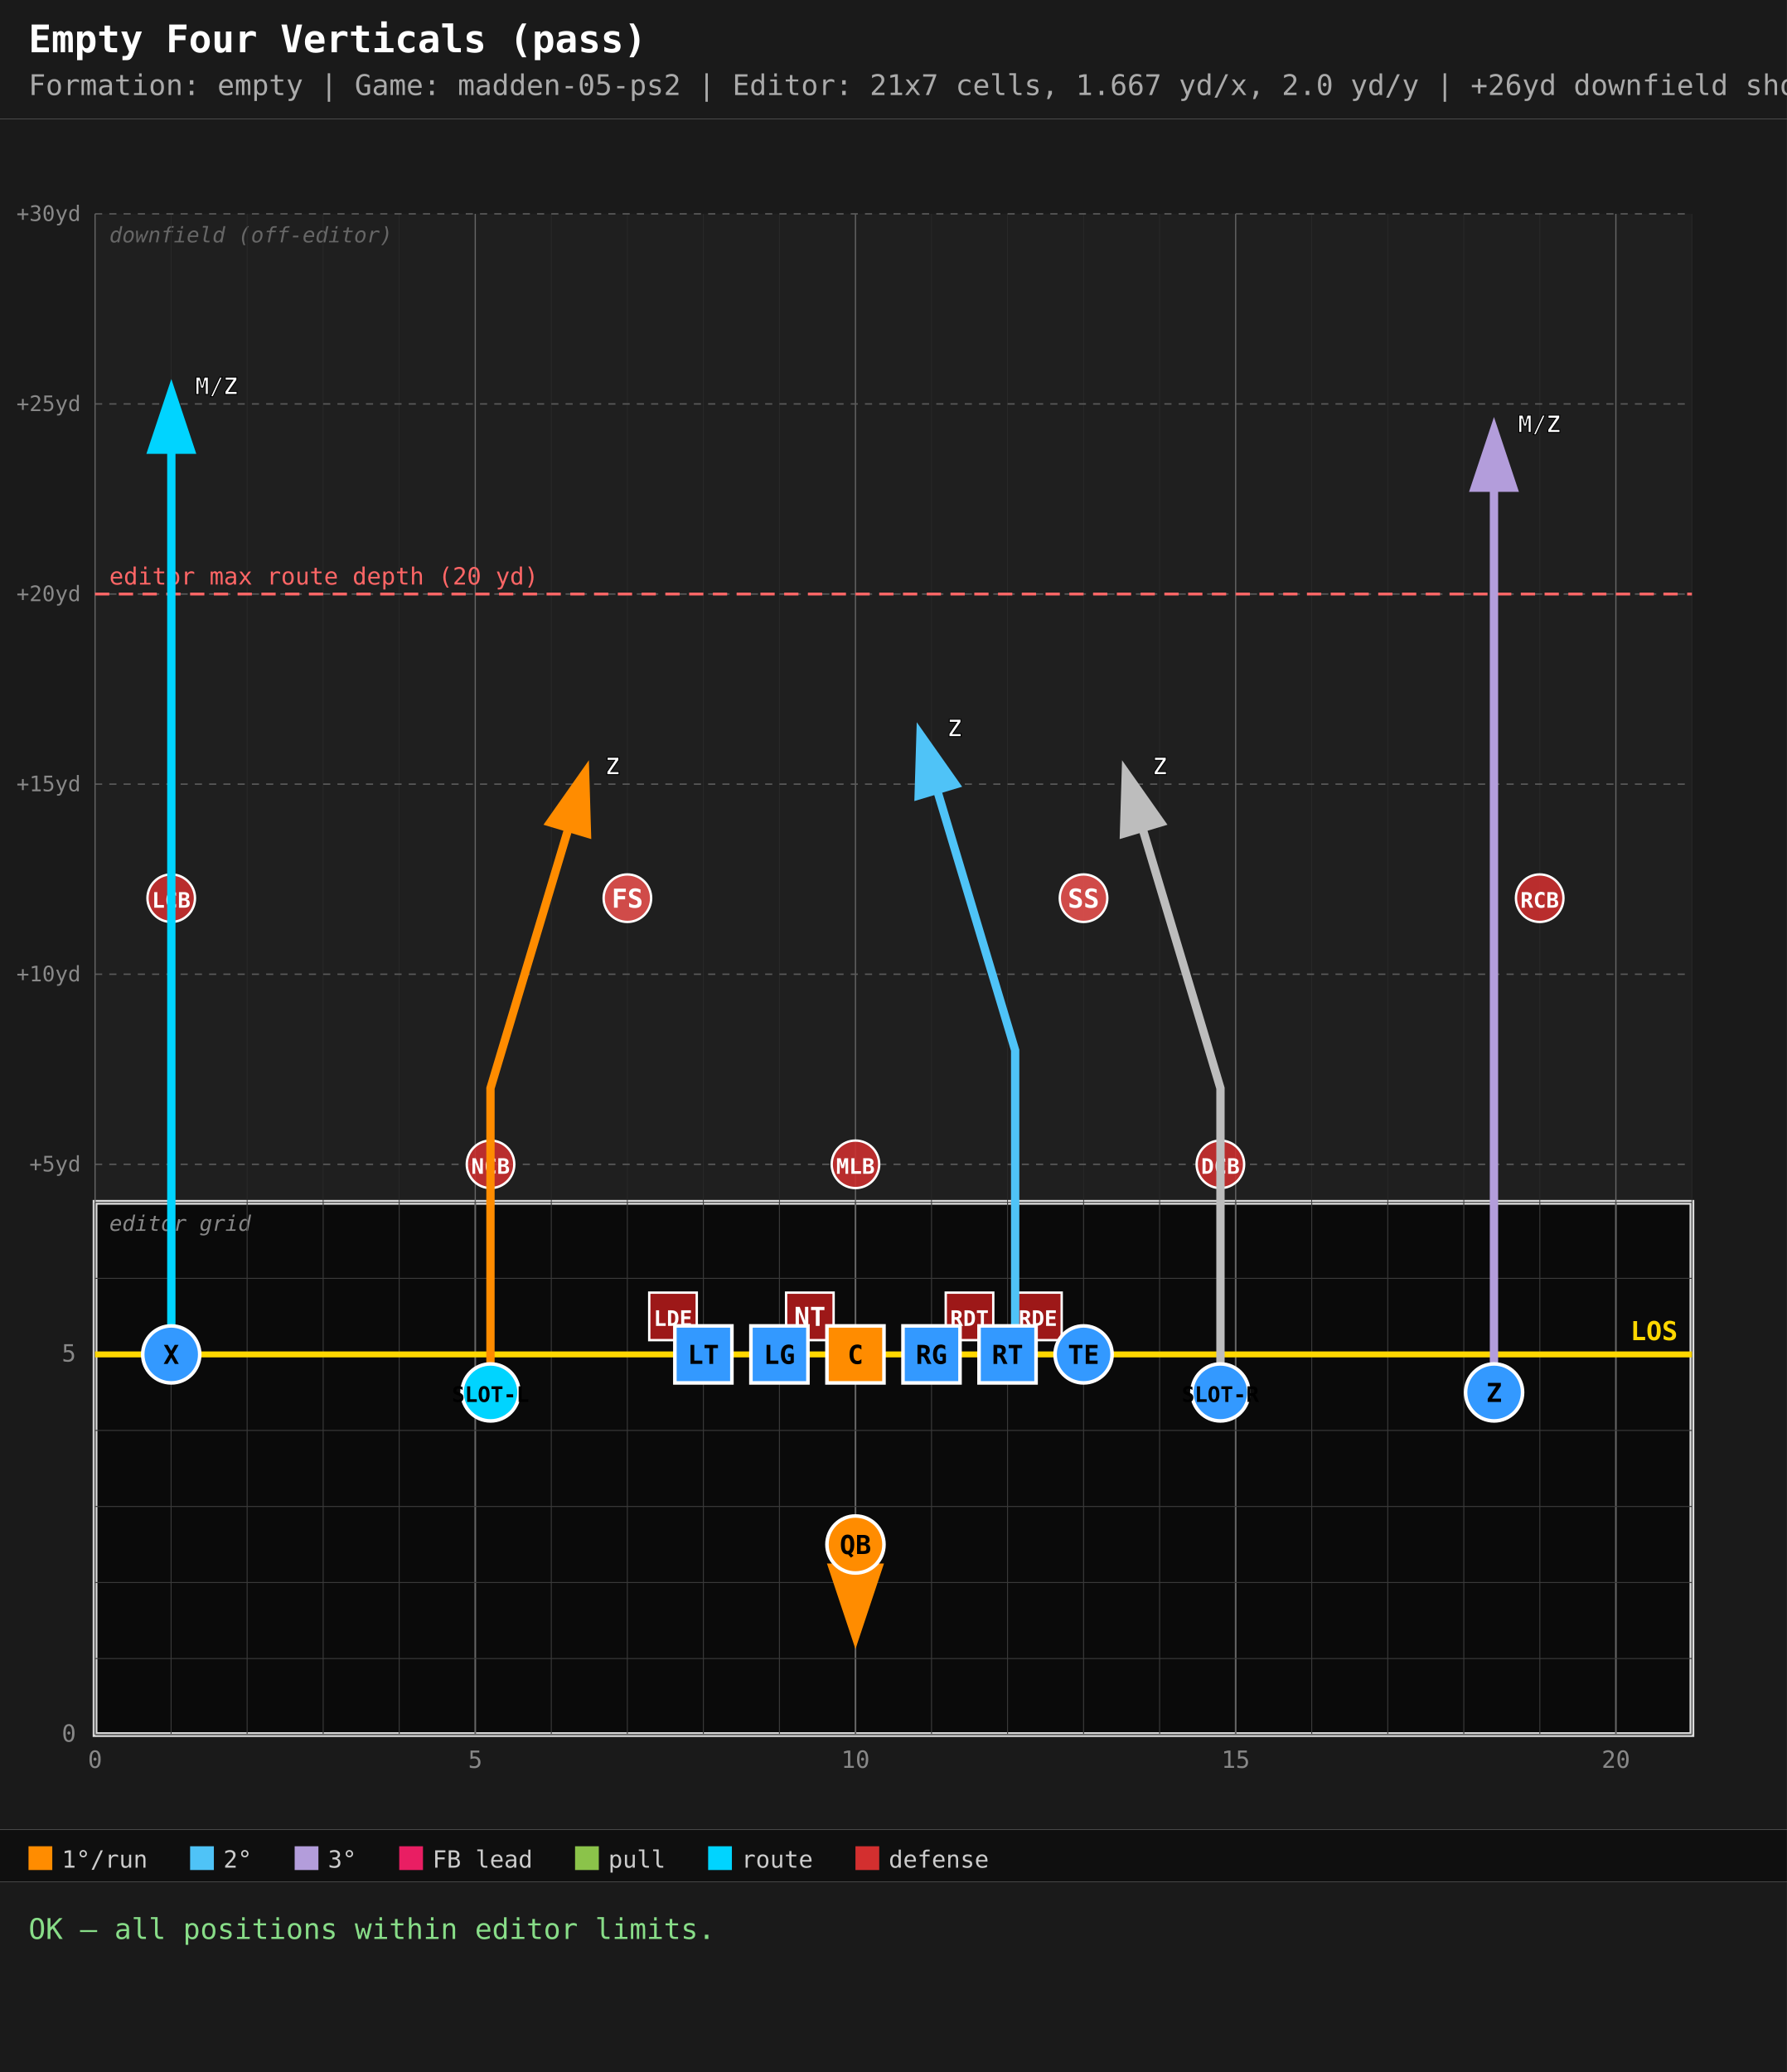
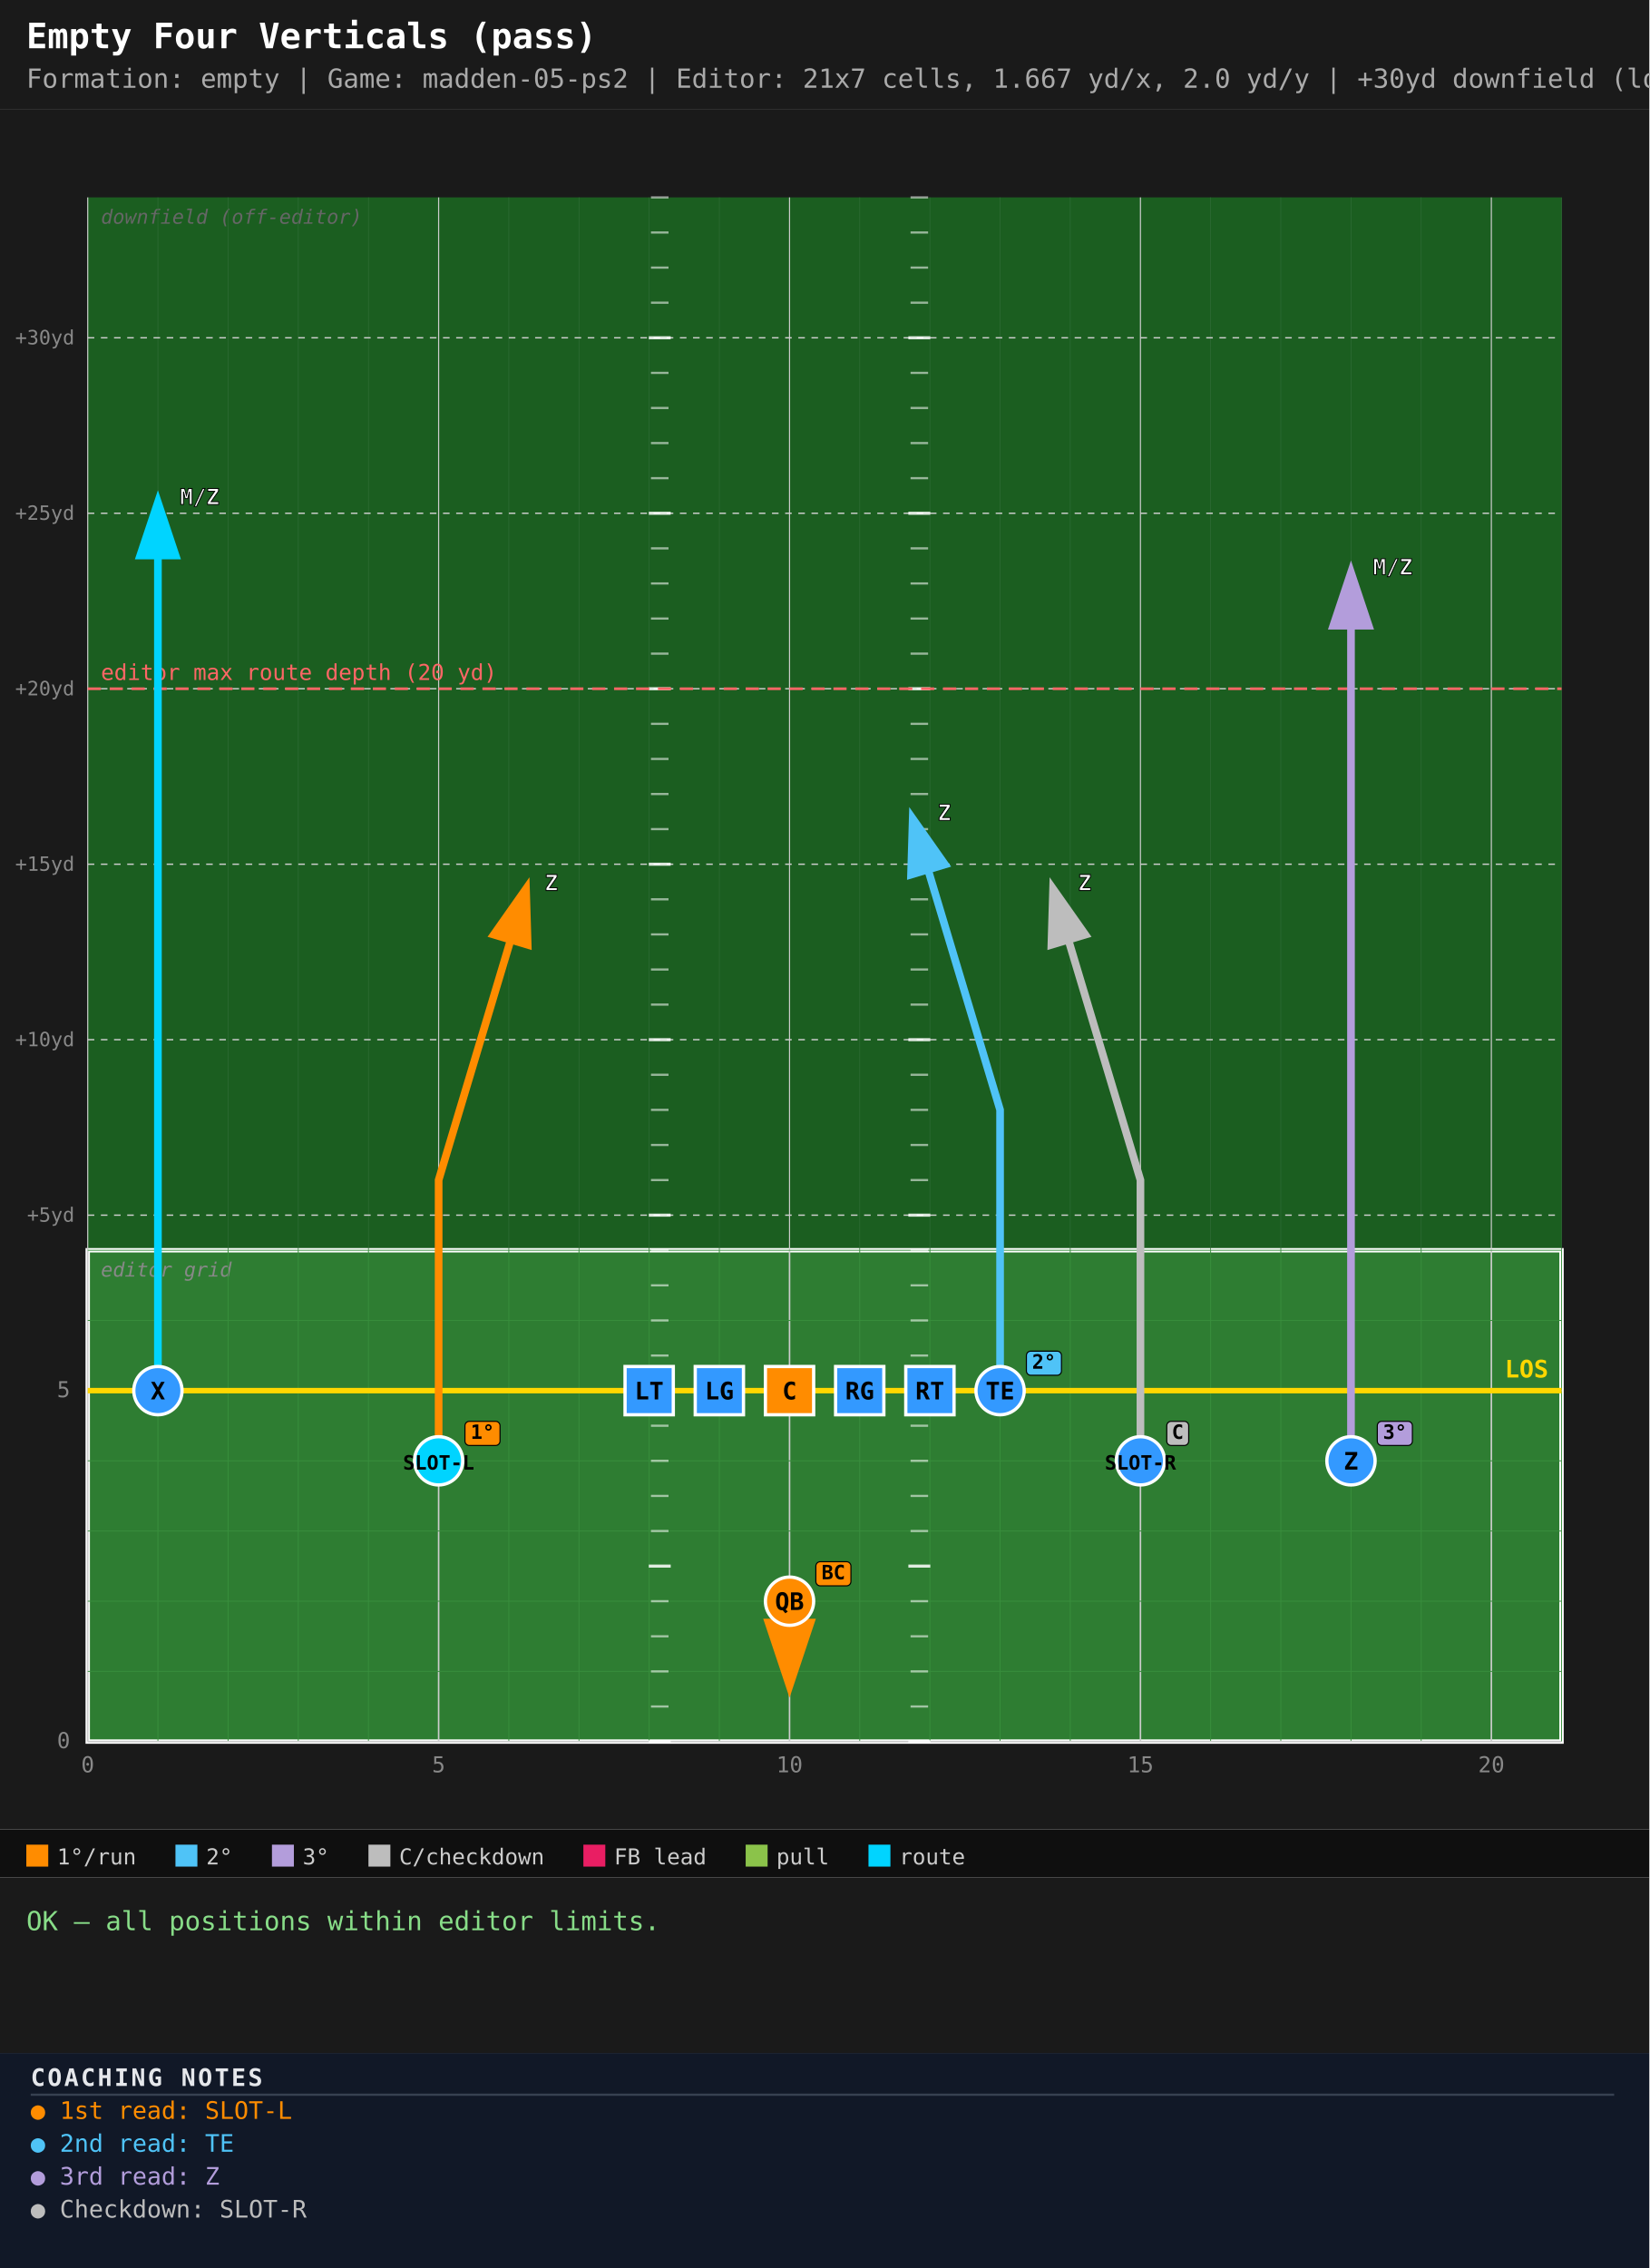
- <svg xmlns="http://www.w3.org/2000/svg" width="752" height="872" viewBox="0 0 752 872" font-family="monospace">
+ <svg xmlns="http://www.w3.org/2000/svg" width="752" height="1034" viewBox="0 0 752 1034" font-family="monospace">
  <defs>
    <marker id="arrow" markerWidth="10" markerHeight="10" refX="6" refY="3" orient="auto" markerUnits="strokeWidth">
      <path d="M0,0 L0,6 L9,3 z" fill="#00d4ff" />
    </marker>
    <marker id="arrow-primary" markerWidth="10" markerHeight="10" refX="6" refY="3" orient="auto" markerUnits="strokeWidth">
      <path d="M0,0 L0,6 L9,3 z" fill="#ff8c00" />
    </marker>
    <marker id="arrow-secondary" markerWidth="10" markerHeight="10" refX="6" refY="3" orient="auto" markerUnits="strokeWidth">
      <path d="M0,0 L0,6 L9,3 z" fill="#4fc3f7" />
    </marker>
    <marker id="arrow-tertiary" markerWidth="10" markerHeight="10" refX="6" refY="3" orient="auto" markerUnits="strokeWidth">
      <path d="M0,0 L0,6 L9,3 z" fill="#b39ddb" />
    </marker>
    <marker id="arrow-checkdown" markerWidth="10" markerHeight="10" refX="6" refY="3" orient="auto" markerUnits="strokeWidth">
      <path d="M0,0 L0,6 L9,3 z" fill="#bdbdbd" />
    </marker>
    <marker id="arrow-fake" markerWidth="10" markerHeight="10" refX="6" refY="3" orient="auto" markerUnits="strokeWidth">
      <path d="M0,0 L0,6 L9,3 z" fill="#888" />
    </marker>
    <marker id="arrow-fb" markerWidth="10" markerHeight="10" refX="6" refY="3" orient="auto" markerUnits="strokeWidth">
      <path d="M0,0 L0,6 L9,3 z" fill="#e91e63" />
    </marker>
    <marker id="arrow-pull" markerWidth="10" markerHeight="10" refX="6" refY="3" orient="auto" markerUnits="strokeWidth">
      <path d="M0,0 L0,6 L9,3 z" fill="#8bc34a" />
    </marker>
    <marker id="arrow-passblock" markerWidth="10" markerHeight="10" refX="6" refY="3" orient="auto" markerUnits="strokeWidth">
      <path d="M0,0 L0,6 L9,3 z" fill="#90a4ae" />
    </marker>
+     <marker id="arrow-rush" markerWidth="10" markerHeight="10" refX="6" refY="3" orient="auto" markerUnits="strokeWidth">
+       <path d="M0,0 L0,6 L9,3 z" fill="#ff5252" />
+     </marker>
+     <marker id="arrow-zone" markerWidth="10" markerHeight="10" refX="6" refY="3" orient="auto" markerUnits="strokeWidth">
+       <path d="M0,0 L0,6 L9,3 z" fill="#ff8a80" />
+     </marker>
+     <marker id="arrow-man" markerWidth="10" markerHeight="10" refX="6" refY="3" orient="auto" markerUnits="strokeWidth">
+       <path d="M0,0 L0,6 L9,3 z" fill="#f48fb1" />
+     </marker>
  </defs>
  <rect x="0" y="0" width="752" height="50" fill="#1a1a1a" />
  <text x="12" y="22" font-size="16" fill="white" font-weight="bold">Empty Four Verticals (pass)</text>
-   <text x="12" y="40" font-size="12" fill="#aaa">Formation: empty | Game: madden-05-ps2 | Editor: 21x7 cells, 1.667 yd/x, 2.0 yd/y | +26yd downfield shown | vs Dime Cover 4 (Quarters)</text>
+   <text x="12" y="40" font-size="12" fill="#aaa">Formation: empty | Game: madden-05-ps2 | Editor: 21x7 cells, 1.667 yd/x, 2.0 yd/y | +30yd downfield (long) | show: both</text>
  <g transform="translate(0,50)">
-     <rect x="0" y="0" width="752" height="720" fill="#1a1a1a" />
-     <rect x="40" y="40" width="672" height="416" fill="#1f1f1f" />
+     <rect x="0" y="0" width="752" height="784" fill="#1a1a1a" />
+     <rect x="40" y="40" width="672" height="480" fill="#1b5e20" />
    <text x="46" y="52" font-size="9" fill="#666" font-style="italic">downfield (off-editor)</text>
-     <rect x="40" y="456" width="672" height="224" fill="#0a0a0a" stroke="#dddddd" stroke-width="2" />
-     <text x="46" y="468" font-size="9" fill="#888" font-style="italic">editor grid</text>
-     <line x1="40" y1="40" x2="40" y2="456" stroke="#666" stroke-width="0.5" />
-     <line x1="40" y1="456" x2="40" y2="680" stroke="#666" stroke-width="0.7" />
-     <line x1="72" y1="40" x2="72" y2="456" stroke="#2a2a2a" stroke-width="0.3" />
-     <line x1="72" y1="456" x2="72" y2="680" stroke="#3a3a3a" stroke-width="0.4" />
-     <line x1="104" y1="40" x2="104" y2="456" stroke="#2a2a2a" stroke-width="0.3" />
-     <line x1="104" y1="456" x2="104" y2="680" stroke="#3a3a3a" stroke-width="0.4" />
-     <line x1="136" y1="40" x2="136" y2="456" stroke="#2a2a2a" stroke-width="0.3" />
-     <line x1="136" y1="456" x2="136" y2="680" stroke="#3a3a3a" stroke-width="0.4" />
-     <line x1="168" y1="40" x2="168" y2="456" stroke="#2a2a2a" stroke-width="0.3" />
-     <line x1="168" y1="456" x2="168" y2="680" stroke="#3a3a3a" stroke-width="0.4" />
-     <line x1="200" y1="40" x2="200" y2="456" stroke="#666" stroke-width="0.5" />
-     <line x1="200" y1="456" x2="200" y2="680" stroke="#666" stroke-width="0.7" />
-     <line x1="232" y1="40" x2="232" y2="456" stroke="#2a2a2a" stroke-width="0.3" />
-     <line x1="232" y1="456" x2="232" y2="680" stroke="#3a3a3a" stroke-width="0.4" />
-     <line x1="264" y1="40" x2="264" y2="456" stroke="#2a2a2a" stroke-width="0.3" />
-     <line x1="264" y1="456" x2="264" y2="680" stroke="#3a3a3a" stroke-width="0.4" />
-     <line x1="296" y1="40" x2="296" y2="456" stroke="#2a2a2a" stroke-width="0.3" />
-     <line x1="296" y1="456" x2="296" y2="680" stroke="#3a3a3a" stroke-width="0.4" />
-     <line x1="328" y1="40" x2="328" y2="456" stroke="#2a2a2a" stroke-width="0.3" />
-     <line x1="328" y1="456" x2="328" y2="680" stroke="#3a3a3a" stroke-width="0.4" />
-     <line x1="360" y1="40" x2="360" y2="456" stroke="#666" stroke-width="0.5" />
-     <line x1="360" y1="456" x2="360" y2="680" stroke="#666" stroke-width="0.7" />
-     <line x1="392" y1="40" x2="392" y2="456" stroke="#2a2a2a" stroke-width="0.3" />
-     <line x1="392" y1="456" x2="392" y2="680" stroke="#3a3a3a" stroke-width="0.4" />
-     <line x1="424" y1="40" x2="424" y2="456" stroke="#2a2a2a" stroke-width="0.3" />
-     <line x1="424" y1="456" x2="424" y2="680" stroke="#3a3a3a" stroke-width="0.4" />
-     <line x1="456" y1="40" x2="456" y2="456" stroke="#2a2a2a" stroke-width="0.3" />
-     <line x1="456" y1="456" x2="456" y2="680" stroke="#3a3a3a" stroke-width="0.4" />
-     <line x1="488" y1="40" x2="488" y2="456" stroke="#2a2a2a" stroke-width="0.3" />
-     <line x1="488" y1="456" x2="488" y2="680" stroke="#3a3a3a" stroke-width="0.4" />
-     <line x1="520" y1="40" x2="520" y2="456" stroke="#666" stroke-width="0.5" />
-     <line x1="520" y1="456" x2="520" y2="680" stroke="#666" stroke-width="0.7" />
-     <line x1="552" y1="40" x2="552" y2="456" stroke="#2a2a2a" stroke-width="0.3" />
-     <line x1="552" y1="456" x2="552" y2="680" stroke="#3a3a3a" stroke-width="0.4" />
-     <line x1="584" y1="40" x2="584" y2="456" stroke="#2a2a2a" stroke-width="0.3" />
-     <line x1="584" y1="456" x2="584" y2="680" stroke="#3a3a3a" stroke-width="0.4" />
-     <line x1="616" y1="40" x2="616" y2="456" stroke="#2a2a2a" stroke-width="0.3" />
-     <line x1="616" y1="456" x2="616" y2="680" stroke="#3a3a3a" stroke-width="0.4" />
-     <line x1="648" y1="40" x2="648" y2="456" stroke="#2a2a2a" stroke-width="0.3" />
-     <line x1="648" y1="456" x2="648" y2="680" stroke="#3a3a3a" stroke-width="0.4" />
-     <line x1="680" y1="40" x2="680" y2="456" stroke="#666" stroke-width="0.5" />
-     <line x1="680" y1="456" x2="680" y2="680" stroke="#666" stroke-width="0.7" />
-     <line x1="712" y1="40" x2="712" y2="456" stroke="#2a2a2a" stroke-width="0.3" />
-     <line x1="712" y1="456" x2="712" y2="680" stroke="#3a3a3a" stroke-width="0.4" />
-     <line x1="40" y1="440.0" x2="712" y2="440.0" stroke="#5a5a5a" stroke-width="0.6" stroke-dasharray="3,3" />
-     <text x="34" y="443.0" text-anchor="end" font-size="9" fill="#888">+5yd</text>
-     <line x1="40" y1="360.0" x2="712" y2="360.0" stroke="#5a5a5a" stroke-width="0.6" stroke-dasharray="3,3" />
-     <text x="34" y="363.0" text-anchor="end" font-size="9" fill="#888">+10yd</text>
-     <line x1="40" y1="280.0" x2="712" y2="280.0" stroke="#5a5a5a" stroke-width="0.6" stroke-dasharray="3,3" />
-     <text x="34" y="283.0" text-anchor="end" font-size="9" fill="#888">+15yd</text>
-     <line x1="40" y1="200.0" x2="712" y2="200.0" stroke="#5a5a5a" stroke-width="0.6" stroke-dasharray="3,3" />
-     <text x="34" y="203.0" text-anchor="end" font-size="9" fill="#888">+20yd</text>
-     <line x1="40" y1="120.0" x2="712" y2="120.0" stroke="#5a5a5a" stroke-width="0.6" stroke-dasharray="3,3" />
-     <text x="34" y="123.0" text-anchor="end" font-size="9" fill="#888">+25yd</text>
-     <line x1="40" y1="40.0" x2="712" y2="40.0" stroke="#5a5a5a" stroke-width="0.6" stroke-dasharray="3,3" />
-     <text x="34" y="43.0" text-anchor="end" font-size="9" fill="#888">+30yd</text>
-     <line x1="40" y1="680" x2="712" y2="680" stroke="#666" stroke-width="0.7" />
-     <line x1="40" y1="648" x2="712" y2="648" stroke="#3a3a3a" stroke-width="0.4" />
-     <line x1="40" y1="616" x2="712" y2="616" stroke="#3a3a3a" stroke-width="0.4" />
-     <line x1="40" y1="584" x2="712" y2="584" stroke="#3a3a3a" stroke-width="0.4" />
-     <line x1="40" y1="552" x2="712" y2="552" stroke="#3a3a3a" stroke-width="0.4" />
-     <line x1="40" y1="520" x2="712" y2="520" stroke="#666" stroke-width="0.7" />
-     <line x1="40" y1="488" x2="712" y2="488" stroke="#3a3a3a" stroke-width="0.4" />
-     <line x1="40" y1="456" x2="712" y2="456" stroke="#3a3a3a" stroke-width="0.4" />
-     <text x="40" y="694" text-anchor="middle" font-size="10" fill="#888">0</text>
-     <text x="200" y="694" text-anchor="middle" font-size="10" fill="#888">5</text>
-     <text x="360" y="694" text-anchor="middle" font-size="10" fill="#888">10</text>
-     <text x="520" y="694" text-anchor="middle" font-size="10" fill="#888">15</text>
-     <text x="680" y="694" text-anchor="middle" font-size="10" fill="#888">20</text>
-     <text x="32" y="683" text-anchor="end" font-size="10" fill="#888">0</text>
-     <text x="32" y="523" text-anchor="end" font-size="10" fill="#888">5</text>
-     <line x1="40" y1="520" x2="712" y2="520" stroke="#ffd700" stroke-width="2.5" />
-     <text x="706" y="514" text-anchor="end" font-size="11" fill="#ffd700" font-weight="bold">LOS</text>
-     <line x1="40" y1="200.0" x2="712" y2="200.0" stroke="#ff6666" stroke-width="1.2" stroke-dasharray="6,4" />
-     <text x="46" y="196.0" font-size="10" fill="#ff6666">editor max route depth (20 yd)</text>
-     <rect x="273.215" y="494.0" width="20" height="20" fill="#b71c1c" stroke="white" stroke-width="1" fill-opacity="0.85" />
-     <text x="283.215" y="508.0" text-anchor="middle" font-size="9" fill="white" font-weight="bold">LDE</text>
-     <rect x="330.804" y="494.0" width="20" height="20" fill="#b71c1c" stroke="white" stroke-width="1" fill-opacity="0.85" />
-     <text x="340.804" y="508.0" text-anchor="middle" font-size="11" fill="white" font-weight="bold">NT</text>
-     <rect x="397.99" y="494.0" width="20" height="20" fill="#b71c1c" stroke="white" stroke-width="1" fill-opacity="0.85" />
-     <text x="407.99" y="508.0" text-anchor="middle" font-size="9" fill="white" font-weight="bold">RDT</text>
-     <rect x="426.785" y="494.0" width="20" height="20" fill="#b71c1c" stroke="white" stroke-width="1" fill-opacity="0.85" />
-     <text x="436.785" y="508.0" text-anchor="middle" font-size="9" fill="white" font-weight="bold">RDE</text>
-     <circle cx="360.0" cy="440.0" r="10.0" fill="#d32f2f" stroke="white" stroke-width="1" fill-opacity="0.85" />
-     <text x="360.0" y="444.0" text-anchor="middle" font-size="9" fill="white" font-weight="bold">MLB</text>
-     <circle cx="206.431" cy="440.0" r="10.0" fill="#d32f2f" stroke="white" stroke-width="1" fill-opacity="0.85" />
-     <text x="206.431" y="444.0" text-anchor="middle" font-size="9" fill="white" font-weight="bold">NCB</text>
-     <circle cx="513.569" cy="440.0" r="10.0" fill="#d32f2f" stroke="white" stroke-width="1" fill-opacity="0.85" />
-     <text x="513.569" y="444.0" text-anchor="middle" font-size="9" fill="white" font-weight="bold">DCB</text>
-     <circle cx="72.058" cy="328.0" r="10.0" fill="#d32f2f" stroke="white" stroke-width="1" fill-opacity="0.85" />
-     <text x="72.058" y="332.0" text-anchor="middle" font-size="9" fill="white" font-weight="bold">LCB</text>
-     <circle cx="647.942" cy="328.0" r="10.0" fill="#d32f2f" stroke="white" stroke-width="1" fill-opacity="0.85" />
-     <text x="647.942" y="332.0" text-anchor="middle" font-size="9" fill="white" font-weight="bold">RCB</text>
-     <circle cx="264.019" cy="328.0" r="10.0" fill="#ef5350" stroke="white" stroke-width="1" fill-opacity="0.85" />
-     <text x="264.019" y="332.0" text-anchor="middle" font-size="11" fill="white" font-weight="bold">FS</text>
-     <circle cx="455.981" cy="328.0" r="10.0" fill="#ef5350" stroke="white" stroke-width="1" fill-opacity="0.85" />
-     <text x="455.981" y="332.0" text-anchor="middle" font-size="11" fill="white" font-weight="bold">SS</text>
-     <polyline points="427.2,520.0 427.2,392.0 388.8,264.0" fill="none" stroke="#4fc3f7" stroke-width="3.5" marker-end="url(#arrow-secondary)" />
-     <text x="398.794" y="260.0" font-size="10" fill="white" font-weight="bold" stroke="black" stroke-width="0.4">Z</text>
-     <polyline points="72.1,520.0 72.1,120.0" fill="none" stroke="#00d4ff" stroke-width="3.5" marker-end="url(#arrow)" />
-     <text x="82.058" y="116.0" font-size="10" fill="white" font-weight="bold" stroke="black" stroke-width="0.4">M/Z</text>
-     <polyline points="628.7,536.0 628.7,136.0" fill="none" stroke="#b39ddb" stroke-width="3.5" marker-end="url(#arrow-tertiary)" />
-     <text x="638.746" y="132.0" font-size="10" fill="white" font-weight="bold" stroke="black" stroke-width="0.4">M/Z</text>
-     <polyline points="206.4,536.0 206.4,408.0 244.8,280.0" fill="none" stroke="#ff8c00" stroke-width="3.5" marker-end="url(#arrow-primary)" />
-     <text x="254.823" y="276.0" font-size="10" fill="white" font-weight="bold" stroke="black" stroke-width="0.4">Z</text>
-     <polyline points="513.6,536.0 513.6,408.0 475.2,280.0" fill="none" stroke="#bdbdbd" stroke-width="3.5" marker-end="url(#arrow-checkdown)" />
-     <text x="485.177" y="276.0" font-size="10" fill="white" font-weight="bold" stroke="black" stroke-width="0.4">Z</text>
-     <polyline points="360.0,600.0 360.0,616.0 360.0,632.0" fill="none" stroke="#ff8c00" stroke-width="4.0" marker-end="url(#arrow-primary)" />
-     <rect x="284.0" y="508.0" width="24" height="24" fill="#3399ff" stroke="white" stroke-width="1.5" />
-     <text x="296" y="524.0" text-anchor="middle" font-size="11" fill="black" font-weight="bold">LT</text>
-     <rect x="316.0" y="508.0" width="24" height="24" fill="#3399ff" stroke="white" stroke-width="1.5" />
-     <text x="328" y="524.0" text-anchor="middle" font-size="11" fill="black" font-weight="bold">LG</text>
-     <rect x="348.0" y="508.0" width="24" height="24" fill="#ff8c00" stroke="white" stroke-width="1.5" />
-     <text x="360" y="524.0" text-anchor="middle" font-size="11" fill="black" font-weight="bold">C</text>
-     <rect x="380.0" y="508.0" width="24" height="24" fill="#3399ff" stroke="white" stroke-width="1.5" />
-     <text x="392" y="524.0" text-anchor="middle" font-size="11" fill="black" font-weight="bold">RG</text>
-     <rect x="412.0" y="508.0" width="24" height="24" fill="#3399ff" stroke="white" stroke-width="1.5" />
-     <text x="424" y="524.0" text-anchor="middle" font-size="11" fill="black" font-weight="bold">RT</text>
-     <circle cx="456" cy="520.0" r="12.0" fill="#3399ff" stroke="white" stroke-width="1.5" />
-     <text x="456" y="524.0" text-anchor="middle" font-size="11" fill="black" font-weight="bold">TE</text>
-     <circle cx="72.058" cy="520.0" r="12.0" fill="#3399ff" stroke="white" stroke-width="1.5" />
-     <text x="72.058" y="524.0" text-anchor="middle" font-size="11" fill="black" font-weight="bold">X</text>
-     <circle cx="628.746" cy="536.0" r="12.0" fill="#3399ff" stroke="white" stroke-width="1.5" />
-     <text x="628.746" y="540.0" text-anchor="middle" font-size="11" fill="black" font-weight="bold">Z</text>
-     <circle cx="206.431" cy="536.0" r="12.0" fill="#00d4ff" stroke="white" stroke-width="1.5" />
-     <text x="206.431" y="540.0" text-anchor="middle" font-size="9" fill="black" font-weight="bold">SLOT-L</text>
-     <circle cx="513.569" cy="536.0" r="12.0" fill="#3399ff" stroke="white" stroke-width="1.5" />
-     <text x="513.569" y="540.0" text-anchor="middle" font-size="9" fill="black" font-weight="bold">SLOT-R</text>
-     <circle cx="360.0" cy="600.0" r="12.0" fill="#ff8c00" stroke="white" stroke-width="1.5" />
-     <text x="360.0" y="604.0" text-anchor="middle" font-size="11" fill="black" font-weight="bold">QB</text>
+     <rect x="40" y="520" width="672" height="224" fill="#2e7d32" stroke="#ffffff" stroke-width="2" />
+     <text x="46" y="532" font-size="9" fill="#888" font-style="italic">editor grid</text>
+     <line x1="40" y1="40" x2="40" y2="520" stroke="#cccccc" stroke-width="0.5" />
+     <line x1="40" y1="520" x2="40" y2="744" stroke="#cccccc" stroke-width="0.7" />
+     <line x1="72" y1="40" x2="72" y2="520" stroke="#2e6b34" stroke-width="0.3" />
+     <line x1="72" y1="520" x2="72" y2="744" stroke="#388e3c" stroke-width="0.4" />
+     <line x1="104" y1="40" x2="104" y2="520" stroke="#2e6b34" stroke-width="0.3" />
+     <line x1="104" y1="520" x2="104" y2="744" stroke="#388e3c" stroke-width="0.4" />
+     <line x1="136" y1="40" x2="136" y2="520" stroke="#2e6b34" stroke-width="0.3" />
+     <line x1="136" y1="520" x2="136" y2="744" stroke="#388e3c" stroke-width="0.4" />
+     <line x1="168" y1="40" x2="168" y2="520" stroke="#2e6b34" stroke-width="0.3" />
+     <line x1="168" y1="520" x2="168" y2="744" stroke="#388e3c" stroke-width="0.4" />
+     <line x1="200" y1="40" x2="200" y2="520" stroke="#cccccc" stroke-width="0.5" />
+     <line x1="200" y1="520" x2="200" y2="744" stroke="#cccccc" stroke-width="0.7" />
+     <line x1="232" y1="40" x2="232" y2="520" stroke="#2e6b34" stroke-width="0.3" />
+     <line x1="232" y1="520" x2="232" y2="744" stroke="#388e3c" stroke-width="0.4" />
+     <line x1="264" y1="40" x2="264" y2="520" stroke="#2e6b34" stroke-width="0.3" />
+     <line x1="264" y1="520" x2="264" y2="744" stroke="#388e3c" stroke-width="0.4" />
+     <line x1="296" y1="40" x2="296" y2="520" stroke="#2e6b34" stroke-width="0.3" />
+     <line x1="296" y1="520" x2="296" y2="744" stroke="#388e3c" stroke-width="0.4" />
+     <line x1="328" y1="40" x2="328" y2="520" stroke="#2e6b34" stroke-width="0.3" />
+     <line x1="328" y1="520" x2="328" y2="744" stroke="#388e3c" stroke-width="0.4" />
+     <line x1="360" y1="40" x2="360" y2="520" stroke="#cccccc" stroke-width="0.5" />
+     <line x1="360" y1="520" x2="360" y2="744" stroke="#cccccc" stroke-width="0.7" />
+     <line x1="392" y1="40" x2="392" y2="520" stroke="#2e6b34" stroke-width="0.3" />
+     <line x1="392" y1="520" x2="392" y2="744" stroke="#388e3c" stroke-width="0.4" />
+     <line x1="424" y1="40" x2="424" y2="520" stroke="#2e6b34" stroke-width="0.3" />
+     <line x1="424" y1="520" x2="424" y2="744" stroke="#388e3c" stroke-width="0.4" />
+     <line x1="456" y1="40" x2="456" y2="520" stroke="#2e6b34" stroke-width="0.3" />
+     <line x1="456" y1="520" x2="456" y2="744" stroke="#388e3c" stroke-width="0.4" />
+     <line x1="488" y1="40" x2="488" y2="520" stroke="#2e6b34" stroke-width="0.3" />
+     <line x1="488" y1="520" x2="488" y2="744" stroke="#388e3c" stroke-width="0.4" />
+     <line x1="520" y1="40" x2="520" y2="520" stroke="#cccccc" stroke-width="0.5" />
+     <line x1="520" y1="520" x2="520" y2="744" stroke="#cccccc" stroke-width="0.7" />
+     <line x1="552" y1="40" x2="552" y2="520" stroke="#2e6b34" stroke-width="0.3" />
+     <line x1="552" y1="520" x2="552" y2="744" stroke="#388e3c" stroke-width="0.4" />
+     <line x1="584" y1="40" x2="584" y2="520" stroke="#2e6b34" stroke-width="0.3" />
+     <line x1="584" y1="520" x2="584" y2="744" stroke="#388e3c" stroke-width="0.4" />
+     <line x1="616" y1="40" x2="616" y2="520" stroke="#2e6b34" stroke-width="0.3" />
+     <line x1="616" y1="520" x2="616" y2="744" stroke="#388e3c" stroke-width="0.4" />
+     <line x1="648" y1="40" x2="648" y2="520" stroke="#2e6b34" stroke-width="0.3" />
+     <line x1="648" y1="520" x2="648" y2="744" stroke="#388e3c" stroke-width="0.4" />
+     <line x1="680" y1="40" x2="680" y2="520" stroke="#cccccc" stroke-width="0.5" />
+     <line x1="680" y1="520" x2="680" y2="744" stroke="#cccccc" stroke-width="0.7" />
+     <line x1="712" y1="40" x2="712" y2="520" stroke="#2e6b34" stroke-width="0.3" />
+     <line x1="712" y1="520" x2="712" y2="744" stroke="#388e3c" stroke-width="0.4" />
+     <line x1="40" y1="504.0" x2="712" y2="504.0" stroke="#cfcfcf" stroke-width="0.6" stroke-dasharray="3,3" />
+     <text x="34" y="507.0" text-anchor="end" font-size="9" fill="#888">+5yd</text>
+     <line x1="40" y1="424.0" x2="712" y2="424.0" stroke="#cfcfcf" stroke-width="0.6" stroke-dasharray="3,3" />
+     <text x="34" y="427.0" text-anchor="end" font-size="9" fill="#888">+10yd</text>
+     <line x1="40" y1="344.0" x2="712" y2="344.0" stroke="#cfcfcf" stroke-width="0.6" stroke-dasharray="3,3" />
+     <text x="34" y="347.0" text-anchor="end" font-size="9" fill="#888">+15yd</text>
+     <line x1="40" y1="264.0" x2="712" y2="264.0" stroke="#cfcfcf" stroke-width="0.6" stroke-dasharray="3,3" />
+     <text x="34" y="267.0" text-anchor="end" font-size="9" fill="#888">+20yd</text>
+     <line x1="40" y1="184.0" x2="712" y2="184.0" stroke="#cfcfcf" stroke-width="0.6" stroke-dasharray="3,3" />
+     <text x="34" y="187.0" text-anchor="end" font-size="9" fill="#888">+25yd</text>
+     <line x1="40" y1="104.0" x2="712" y2="104.0" stroke="#cfcfcf" stroke-width="0.6" stroke-dasharray="3,3" />
+     <text x="34" y="107.0" text-anchor="end" font-size="9" fill="#888">+30yd</text>
+     <line x1="40" y1="744" x2="712" y2="744" stroke="#cccccc" stroke-width="0.7" />
+     <line x1="40" y1="712" x2="712" y2="712" stroke="#388e3c" stroke-width="0.4" />
+     <line x1="40" y1="680" x2="712" y2="680" stroke="#388e3c" stroke-width="0.4" />
+     <line x1="40" y1="648" x2="712" y2="648" stroke="#388e3c" stroke-width="0.4" />
+     <line x1="40" y1="616" x2="712" y2="616" stroke="#388e3c" stroke-width="0.4" />
+     <line x1="40" y1="584" x2="712" y2="584" stroke="#cccccc" stroke-width="0.7" />
+     <line x1="40" y1="552" x2="712" y2="552" stroke="#388e3c" stroke-width="0.4" />
+     <line x1="40" y1="520" x2="712" y2="520" stroke="#388e3c" stroke-width="0.4" />
+     <text x="40" y="758" text-anchor="middle" font-size="10" fill="#888">0</text>
+     <text x="200" y="758" text-anchor="middle" font-size="10" fill="#888">5</text>
+     <text x="360" y="758" text-anchor="middle" font-size="10" fill="#888">10</text>
+     <text x="520" y="758" text-anchor="middle" font-size="10" fill="#888">15</text>
+     <text x="680" y="758" text-anchor="middle" font-size="10" fill="#888">20</text>
+     <text x="32" y="747" text-anchor="end" font-size="10" fill="#888">0</text>
+     <text x="32" y="587" text-anchor="end" font-size="10" fill="#888">5</text>
+     <line x1="295.818" y1="744.0" x2="305.818" y2="744.0" stroke="#ffffff" stroke-width="1.4" stroke-opacity="0.85" />
+     <line x1="296.818" y1="728.0" x2="304.818" y2="728.0" stroke="#ffffff" stroke-width="1.0" stroke-opacity="0.55" />
+     <line x1="296.818" y1="712.0" x2="304.818" y2="712.0" stroke="#ffffff" stroke-width="1.0" stroke-opacity="0.55" />
+     <line x1="296.818" y1="696.0" x2="304.818" y2="696.0" stroke="#ffffff" stroke-width="1.0" stroke-opacity="0.55" />
+     <line x1="296.818" y1="680.0" x2="304.818" y2="680.0" stroke="#ffffff" stroke-width="1.0" stroke-opacity="0.55" />
+     <line x1="295.818" y1="664.0" x2="305.818" y2="664.0" stroke="#ffffff" stroke-width="1.4" stroke-opacity="0.85" />
+     <line x1="296.818" y1="648.0" x2="304.818" y2="648.0" stroke="#ffffff" stroke-width="1.0" stroke-opacity="0.55" />
+     <line x1="296.818" y1="632.0" x2="304.818" y2="632.0" stroke="#ffffff" stroke-width="1.0" stroke-opacity="0.55" />
+     <line x1="296.818" y1="616.0" x2="304.818" y2="616.0" stroke="#ffffff" stroke-width="1.0" stroke-opacity="0.55" />
+     <line x1="296.818" y1="600.0" x2="304.818" y2="600.0" stroke="#ffffff" stroke-width="1.0" stroke-opacity="0.55" />
+     <line x1="295.818" y1="584.0" x2="305.818" y2="584.0" stroke="#ffffff" stroke-width="1.4" stroke-opacity="0.85" />
+     <line x1="296.818" y1="568.0" x2="304.818" y2="568.0" stroke="#ffffff" stroke-width="1.0" stroke-opacity="0.55" />
+     <line x1="296.818" y1="552.0" x2="304.818" y2="552.0" stroke="#ffffff" stroke-width="1.0" stroke-opacity="0.55" />
+     <line x1="296.818" y1="536.0" x2="304.818" y2="536.0" stroke="#ffffff" stroke-width="1.0" stroke-opacity="0.55" />
+     <line x1="296.818" y1="520.0" x2="304.818" y2="520.0" stroke="#ffffff" stroke-width="1.0" stroke-opacity="0.55" />
+     <line x1="295.818" y1="504.0" x2="305.818" y2="504.0" stroke="#ffffff" stroke-width="1.4" stroke-opacity="0.85" />
+     <line x1="296.818" y1="488.0" x2="304.818" y2="488.0" stroke="#ffffff" stroke-width="1.0" stroke-opacity="0.55" />
+     <line x1="296.818" y1="472.0" x2="304.818" y2="472.0" stroke="#ffffff" stroke-width="1.0" stroke-opacity="0.55" />
+     <line x1="296.818" y1="456.0" x2="304.818" y2="456.0" stroke="#ffffff" stroke-width="1.0" stroke-opacity="0.55" />
+     <line x1="296.818" y1="440.0" x2="304.818" y2="440.0" stroke="#ffffff" stroke-width="1.0" stroke-opacity="0.55" />
+     <line x1="295.818" y1="424.0" x2="305.818" y2="424.0" stroke="#ffffff" stroke-width="1.4" stroke-opacity="0.85" />
+     <line x1="296.818" y1="408.0" x2="304.818" y2="408.0" stroke="#ffffff" stroke-width="1.0" stroke-opacity="0.55" />
+     <line x1="296.818" y1="392.0" x2="304.818" y2="392.0" stroke="#ffffff" stroke-width="1.0" stroke-opacity="0.55" />
+     <line x1="296.818" y1="376.0" x2="304.818" y2="376.0" stroke="#ffffff" stroke-width="1.0" stroke-opacity="0.55" />
+     <line x1="296.818" y1="360.0" x2="304.818" y2="360.0" stroke="#ffffff" stroke-width="1.0" stroke-opacity="0.55" />
+     <line x1="295.818" y1="344.0" x2="305.818" y2="344.0" stroke="#ffffff" stroke-width="1.4" stroke-opacity="0.85" />
+     <line x1="296.818" y1="328.0" x2="304.818" y2="328.0" stroke="#ffffff" stroke-width="1.0" stroke-opacity="0.55" />
+     <line x1="296.818" y1="312.0" x2="304.818" y2="312.0" stroke="#ffffff" stroke-width="1.0" stroke-opacity="0.55" />
+     <line x1="296.818" y1="296.0" x2="304.818" y2="296.0" stroke="#ffffff" stroke-width="1.0" stroke-opacity="0.55" />
+     <line x1="296.818" y1="280.0" x2="304.818" y2="280.0" stroke="#ffffff" stroke-width="1.0" stroke-opacity="0.55" />
+     <line x1="295.818" y1="264.0" x2="305.818" y2="264.0" stroke="#ffffff" stroke-width="1.4" stroke-opacity="0.85" />
+     <line x1="296.818" y1="248.0" x2="304.818" y2="248.0" stroke="#ffffff" stroke-width="1.0" stroke-opacity="0.55" />
+     <line x1="296.818" y1="232.0" x2="304.818" y2="232.0" stroke="#ffffff" stroke-width="1.0" stroke-opacity="0.55" />
+     <line x1="296.818" y1="216.0" x2="304.818" y2="216.0" stroke="#ffffff" stroke-width="1.0" stroke-opacity="0.55" />
+     <line x1="296.818" y1="200.0" x2="304.818" y2="200.0" stroke="#ffffff" stroke-width="1.0" stroke-opacity="0.55" />
+     <line x1="295.818" y1="184.0" x2="305.818" y2="184.0" stroke="#ffffff" stroke-width="1.4" stroke-opacity="0.85" />
+     <line x1="296.818" y1="168.0" x2="304.818" y2="168.0" stroke="#ffffff" stroke-width="1.0" stroke-opacity="0.55" />
+     <line x1="296.818" y1="152.0" x2="304.818" y2="152.0" stroke="#ffffff" stroke-width="1.0" stroke-opacity="0.55" />
+     <line x1="296.818" y1="136.0" x2="304.818" y2="136.0" stroke="#ffffff" stroke-width="1.0" stroke-opacity="0.55" />
+     <line x1="296.818" y1="120.0" x2="304.818" y2="120.0" stroke="#ffffff" stroke-width="1.0" stroke-opacity="0.55" />
+     <line x1="295.818" y1="104.0" x2="305.818" y2="104.0" stroke="#ffffff" stroke-width="1.4" stroke-opacity="0.85" />
+     <line x1="296.818" y1="88.0" x2="304.818" y2="88.0" stroke="#ffffff" stroke-width="1.0" stroke-opacity="0.55" />
+     <line x1="296.818" y1="72.0" x2="304.818" y2="72.0" stroke="#ffffff" stroke-width="1.0" stroke-opacity="0.55" />
+     <line x1="296.818" y1="56.0" x2="304.818" y2="56.0" stroke="#ffffff" stroke-width="1.0" stroke-opacity="0.55" />
+     <line x1="296.818" y1="40.0" x2="304.818" y2="40.0" stroke="#ffffff" stroke-width="1.0" stroke-opacity="0.55" />
+     <line x1="414.182" y1="744.0" x2="424.182" y2="744.0" stroke="#ffffff" stroke-width="1.4" stroke-opacity="0.85" />
+     <line x1="415.182" y1="728.0" x2="423.182" y2="728.0" stroke="#ffffff" stroke-width="1.0" stroke-opacity="0.55" />
+     <line x1="415.182" y1="712.0" x2="423.182" y2="712.0" stroke="#ffffff" stroke-width="1.0" stroke-opacity="0.55" />
+     <line x1="415.182" y1="696.0" x2="423.182" y2="696.0" stroke="#ffffff" stroke-width="1.0" stroke-opacity="0.55" />
+     <line x1="415.182" y1="680.0" x2="423.182" y2="680.0" stroke="#ffffff" stroke-width="1.0" stroke-opacity="0.55" />
+     <line x1="414.182" y1="664.0" x2="424.182" y2="664.0" stroke="#ffffff" stroke-width="1.4" stroke-opacity="0.85" />
+     <line x1="415.182" y1="648.0" x2="423.182" y2="648.0" stroke="#ffffff" stroke-width="1.0" stroke-opacity="0.55" />
+     <line x1="415.182" y1="632.0" x2="423.182" y2="632.0" stroke="#ffffff" stroke-width="1.0" stroke-opacity="0.55" />
+     <line x1="415.182" y1="616.0" x2="423.182" y2="616.0" stroke="#ffffff" stroke-width="1.0" stroke-opacity="0.55" />
+     <line x1="415.182" y1="600.0" x2="423.182" y2="600.0" stroke="#ffffff" stroke-width="1.0" stroke-opacity="0.55" />
+     <line x1="414.182" y1="584.0" x2="424.182" y2="584.0" stroke="#ffffff" stroke-width="1.4" stroke-opacity="0.85" />
+     <line x1="415.182" y1="568.0" x2="423.182" y2="568.0" stroke="#ffffff" stroke-width="1.0" stroke-opacity="0.55" />
+     <line x1="415.182" y1="552.0" x2="423.182" y2="552.0" stroke="#ffffff" stroke-width="1.0" stroke-opacity="0.55" />
+     <line x1="415.182" y1="536.0" x2="423.182" y2="536.0" stroke="#ffffff" stroke-width="1.0" stroke-opacity="0.55" />
+     <line x1="415.182" y1="520.0" x2="423.182" y2="520.0" stroke="#ffffff" stroke-width="1.0" stroke-opacity="0.55" />
+     <line x1="414.182" y1="504.0" x2="424.182" y2="504.0" stroke="#ffffff" stroke-width="1.4" stroke-opacity="0.85" />
+     <line x1="415.182" y1="488.0" x2="423.182" y2="488.0" stroke="#ffffff" stroke-width="1.0" stroke-opacity="0.55" />
+     <line x1="415.182" y1="472.0" x2="423.182" y2="472.0" stroke="#ffffff" stroke-width="1.0" stroke-opacity="0.55" />
+     <line x1="415.182" y1="456.0" x2="423.182" y2="456.0" stroke="#ffffff" stroke-width="1.0" stroke-opacity="0.55" />
+     <line x1="415.182" y1="440.0" x2="423.182" y2="440.0" stroke="#ffffff" stroke-width="1.0" stroke-opacity="0.55" />
+     <line x1="414.182" y1="424.0" x2="424.182" y2="424.0" stroke="#ffffff" stroke-width="1.4" stroke-opacity="0.85" />
+     <line x1="415.182" y1="408.0" x2="423.182" y2="408.0" stroke="#ffffff" stroke-width="1.0" stroke-opacity="0.55" />
+     <line x1="415.182" y1="392.0" x2="423.182" y2="392.0" stroke="#ffffff" stroke-width="1.0" stroke-opacity="0.55" />
+     <line x1="415.182" y1="376.0" x2="423.182" y2="376.0" stroke="#ffffff" stroke-width="1.0" stroke-opacity="0.55" />
+     <line x1="415.182" y1="360.0" x2="423.182" y2="360.0" stroke="#ffffff" stroke-width="1.0" stroke-opacity="0.55" />
+     <line x1="414.182" y1="344.0" x2="424.182" y2="344.0" stroke="#ffffff" stroke-width="1.4" stroke-opacity="0.85" />
+     <line x1="415.182" y1="328.0" x2="423.182" y2="328.0" stroke="#ffffff" stroke-width="1.0" stroke-opacity="0.55" />
+     <line x1="415.182" y1="312.0" x2="423.182" y2="312.0" stroke="#ffffff" stroke-width="1.0" stroke-opacity="0.55" />
+     <line x1="415.182" y1="296.0" x2="423.182" y2="296.0" stroke="#ffffff" stroke-width="1.0" stroke-opacity="0.55" />
+     <line x1="415.182" y1="280.0" x2="423.182" y2="280.0" stroke="#ffffff" stroke-width="1.0" stroke-opacity="0.55" />
+     <line x1="414.182" y1="264.0" x2="424.182" y2="264.0" stroke="#ffffff" stroke-width="1.4" stroke-opacity="0.85" />
+     <line x1="415.182" y1="248.0" x2="423.182" y2="248.0" stroke="#ffffff" stroke-width="1.0" stroke-opacity="0.55" />
+     <line x1="415.182" y1="232.0" x2="423.182" y2="232.0" stroke="#ffffff" stroke-width="1.0" stroke-opacity="0.55" />
+     <line x1="415.182" y1="216.0" x2="423.182" y2="216.0" stroke="#ffffff" stroke-width="1.0" stroke-opacity="0.55" />
+     <line x1="415.182" y1="200.0" x2="423.182" y2="200.0" stroke="#ffffff" stroke-width="1.0" stroke-opacity="0.55" />
+     <line x1="414.182" y1="184.0" x2="424.182" y2="184.0" stroke="#ffffff" stroke-width="1.4" stroke-opacity="0.85" />
+     <line x1="415.182" y1="168.0" x2="423.182" y2="168.0" stroke="#ffffff" stroke-width="1.0" stroke-opacity="0.55" />
+     <line x1="415.182" y1="152.0" x2="423.182" y2="152.0" stroke="#ffffff" stroke-width="1.0" stroke-opacity="0.55" />
+     <line x1="415.182" y1="136.0" x2="423.182" y2="136.0" stroke="#ffffff" stroke-width="1.0" stroke-opacity="0.55" />
+     <line x1="415.182" y1="120.0" x2="423.182" y2="120.0" stroke="#ffffff" stroke-width="1.0" stroke-opacity="0.55" />
+     <line x1="414.182" y1="104.0" x2="424.182" y2="104.0" stroke="#ffffff" stroke-width="1.4" stroke-opacity="0.85" />
+     <line x1="415.182" y1="88.0" x2="423.182" y2="88.0" stroke="#ffffff" stroke-width="1.0" stroke-opacity="0.55" />
+     <line x1="415.182" y1="72.0" x2="423.182" y2="72.0" stroke="#ffffff" stroke-width="1.0" stroke-opacity="0.55" />
+     <line x1="415.182" y1="56.0" x2="423.182" y2="56.0" stroke="#ffffff" stroke-width="1.0" stroke-opacity="0.55" />
+     <line x1="415.182" y1="40.0" x2="423.182" y2="40.0" stroke="#ffffff" stroke-width="1.0" stroke-opacity="0.55" />
+     <line x1="40" y1="584" x2="712" y2="584" stroke="#ffd700" stroke-width="2.5" />
+     <text x="706" y="578" text-anchor="end" font-size="11" fill="#ffd700" font-weight="bold">LOS</text>
+     <line x1="40" y1="264.0" x2="712" y2="264.0" stroke="#ff6666" stroke-width="1.2" stroke-dasharray="6,4" />
+     <text x="46" y="260.0" font-size="10" fill="#ff6666">editor max route depth (20 yd)</text>
+     <polyline points="456.0,584.0 456.0,456.0 417.6,328.0" fill="none" stroke="#4fc3f7" stroke-width="3.5" marker-end="url(#arrow-secondary)" />
+     <text x="427.608" y="324.0" font-size="10" fill="white" font-weight="bold" stroke="black" stroke-width="0.4">Z</text>
+     <polyline points="72.0,584.0 72.0,184.0" fill="none" stroke="#00d4ff" stroke-width="3.5" marker-end="url(#arrow)" />
+     <text x="82.0" y="180.0" font-size="10" fill="white" font-weight="bold" stroke="black" stroke-width="0.4">M/Z</text>
+     <polyline points="616.0,616.0 616.0,216.0" fill="none" stroke="#b39ddb" stroke-width="3.5" marker-end="url(#arrow-tertiary)" />
+     <text x="626.0" y="212.0" font-size="10" fill="white" font-weight="bold" stroke="black" stroke-width="0.4">M/Z</text>
+     <polyline points="200.0,616.0 200.0,488.0 238.4,360.0" fill="none" stroke="#ff8c00" stroke-width="3.5" marker-end="url(#arrow-primary)" />
+     <text x="248.392" y="356.0" font-size="10" fill="white" font-weight="bold" stroke="black" stroke-width="0.4">Z</text>
+     <polyline points="520.0,616.0 520.0,488.0 481.6,360.0" fill="none" stroke="#bdbdbd" stroke-width="3.5" marker-end="url(#arrow-checkdown)" />
+     <text x="491.608" y="356.0" font-size="10" fill="white" font-weight="bold" stroke="black" stroke-width="0.4">Z</text>
+     <polyline points="360.0,680.0 360.0,696.0 360.0,712.0" fill="none" stroke="#ff8c00" stroke-width="4.0" marker-end="url(#arrow-primary)" />
+     <rect x="285.0" y="573.0" width="22" height="22" fill="#3399ff" stroke="white" stroke-width="1.5" />
+     <text x="296" y="588" text-anchor="middle" font-size="11" fill="black" font-weight="bold">LT</text>
+     <rect x="317.0" y="573.0" width="22" height="22" fill="#3399ff" stroke="white" stroke-width="1.5" />
+     <text x="328" y="588" text-anchor="middle" font-size="11" fill="black" font-weight="bold">LG</text>
+     <rect x="349.0" y="573.0" width="22" height="22" fill="#ff8c00" stroke="white" stroke-width="1.5" />
+     <text x="360" y="588" text-anchor="middle" font-size="11" fill="black" font-weight="bold">C</text>
+     <rect x="381.0" y="573.0" width="22" height="22" fill="#3399ff" stroke="white" stroke-width="1.5" />
+     <text x="392" y="588" text-anchor="middle" font-size="11" fill="black" font-weight="bold">RG</text>
+     <rect x="413.0" y="573.0" width="22" height="22" fill="#3399ff" stroke="white" stroke-width="1.5" />
+     <text x="424" y="588" text-anchor="middle" font-size="11" fill="black" font-weight="bold">RT</text>
+     <circle cx="456" cy="584" r="11.0" fill="#3399ff" stroke="white" stroke-width="1.5" />
+     <text x="456" y="588" text-anchor="middle" font-size="11" fill="black" font-weight="bold">TE</text>
+     <rect x="468.0" y="566.0" width="16" height="11" fill="#4fc3f7" stroke="black" stroke-width="0.5" rx="2" />
+     <text x="476.0" y="574.0" text-anchor="middle" font-size="9" fill="black" font-weight="bold">2°</text>
+     <circle cx="72" cy="584" r="11.0" fill="#3399ff" stroke="white" stroke-width="1.5" />
+     <text x="72" y="588" text-anchor="middle" font-size="11" fill="black" font-weight="bold">X</text>
+     <circle cx="616" cy="616" r="11.0" fill="#3399ff" stroke="white" stroke-width="1.5" />
+     <text x="616" y="620" text-anchor="middle" font-size="11" fill="black" font-weight="bold">Z</text>
+     <rect x="628.0" y="598.0" width="16" height="11" fill="#b39ddb" stroke="black" stroke-width="0.5" rx="2" />
+     <text x="636.0" y="606.0" text-anchor="middle" font-size="9" fill="black" font-weight="bold">3°</text>
+     <circle cx="200" cy="616" r="11.0" fill="#00d4ff" stroke="white" stroke-width="1.5" />
+     <text x="200" y="620" text-anchor="middle" font-size="9" fill="black" font-weight="bold">SLOT-L</text>
+     <rect x="212.0" y="598.0" width="16" height="11" fill="#ff8c00" stroke="black" stroke-width="0.5" rx="2" />
+     <text x="220.0" y="606.0" text-anchor="middle" font-size="9" fill="black" font-weight="bold">1°</text>
+     <circle cx="520" cy="616" r="11.0" fill="#3399ff" stroke="white" stroke-width="1.5" />
+     <text x="520" y="620" text-anchor="middle" font-size="9" fill="black" font-weight="bold">SLOT-R</text>
+     <rect x="532.0" y="598.0" width="10" height="11" fill="#bdbdbd" stroke="black" stroke-width="0.5" rx="2" />
+     <text x="537.0" y="606.0" text-anchor="middle" font-size="9" fill="black" font-weight="bold">C</text>
+     <circle cx="360" cy="680" r="11.0" fill="#ff8c00" stroke="white" stroke-width="1.5" />
+     <text x="360" y="684" text-anchor="middle" font-size="11" fill="black" font-weight="bold">QB</text>
+     <rect x="372.0" y="662.0" width="16" height="11" fill="#ff8c00" stroke="black" stroke-width="0.5" rx="2" />
+     <text x="380.0" y="670.0" text-anchor="middle" font-size="9" fill="black" font-weight="bold">BC</text>
  </g>
-   <rect x="0" y="770" width="752" height="22" fill="#0f0f0f" />
-   <rect x="12" y="777" width="10" height="10" fill="#ff8c00" />
-   <text x="26" y="786" font-size="10" fill="#ccc">1°/run</text>
-   <rect x="80" y="777" width="10" height="10" fill="#4fc3f7" />
-   <text x="94" y="786" font-size="10" fill="#ccc">2°</text>
-   <rect x="124" y="777" width="10" height="10" fill="#b39ddb" />
-   <text x="138" y="786" font-size="10" fill="#ccc">3°</text>
-   <rect x="168" y="777" width="10" height="10" fill="#e91e63" />
-   <text x="182" y="786" font-size="10" fill="#ccc">FB lead</text>
-   <rect x="242" y="777" width="10" height="10" fill="#8bc34a" />
-   <text x="256" y="786" font-size="10" fill="#ccc">pull</text>
-   <rect x="298" y="777" width="10" height="10" fill="#00d4ff" />
-   <text x="312" y="786" font-size="10" fill="#ccc">route</text>
-   <rect x="360" y="777" width="10" height="10" fill="#d32f2f" />
-   <text x="374" y="786" font-size="10" fill="#ccc">defense</text>
-   <rect x="0" y="792" width="752" height="80" fill="#1a1a1a" />
-   <text x="12" y="816" font-size="12" fill="#88dd88">OK — all positions within editor limits.</text>
+   <rect x="0" y="834" width="752" height="22" fill="#0f0f0f" />
+   <rect x="12" y="841" width="10" height="10" fill="#ff8c00" />
+   <text x="26" y="850" font-size="10" fill="#ccc">1°/run</text>
+   <rect x="80" y="841" width="10" height="10" fill="#4fc3f7" />
+   <text x="94" y="850" font-size="10" fill="#ccc">2°</text>
+   <rect x="124" y="841" width="10" height="10" fill="#b39ddb" />
+   <text x="138" y="850" font-size="10" fill="#ccc">3°</text>
+   <rect x="168" y="841" width="10" height="10" fill="#bdbdbd" />
+   <text x="182" y="850" font-size="10" fill="#ccc">C/checkdown</text>
+   <rect x="266" y="841" width="10" height="10" fill="#e91e63" />
+   <text x="280" y="850" font-size="10" fill="#ccc">FB lead</text>
+   <rect x="340" y="841" width="10" height="10" fill="#8bc34a" />
+   <text x="354" y="850" font-size="10" fill="#ccc">pull</text>
+   <rect x="396" y="841" width="10" height="10" fill="#00d4ff" />
+   <text x="410" y="850" font-size="10" fill="#ccc">route</text>
+   <rect x="0" y="856" width="752" height="80" fill="#1a1a1a" />
+   <text x="12" y="880" font-size="12" fill="#88dd88">OK — all positions within editor limits.</text>
+   <rect x="0" y="936" width="752" height="98" fill="#111827" />
+   <text x="14" y="951" font-size="11" fill="#e5e7eb" font-weight="bold" letter-spacing="1">COACHING NOTES</text>
+   <line x1="14" y1="955" x2="736" y2="955" stroke="#374151" stroke-width="1" />
+   <text x="14" y="966" font-size="11" fill="#ff8c00">● 1st read: SLOT-L</text>
+   <text x="14" y="981" font-size="11" fill="#4fc3f7">● 2nd read: TE</text>
+   <text x="14" y="996" font-size="11" fill="#b39ddb">● 3rd read: Z</text>
+   <text x="14" y="1011" font-size="11" fill="#bdbdbd">● Checkdown: SLOT-R</text>
</svg>
